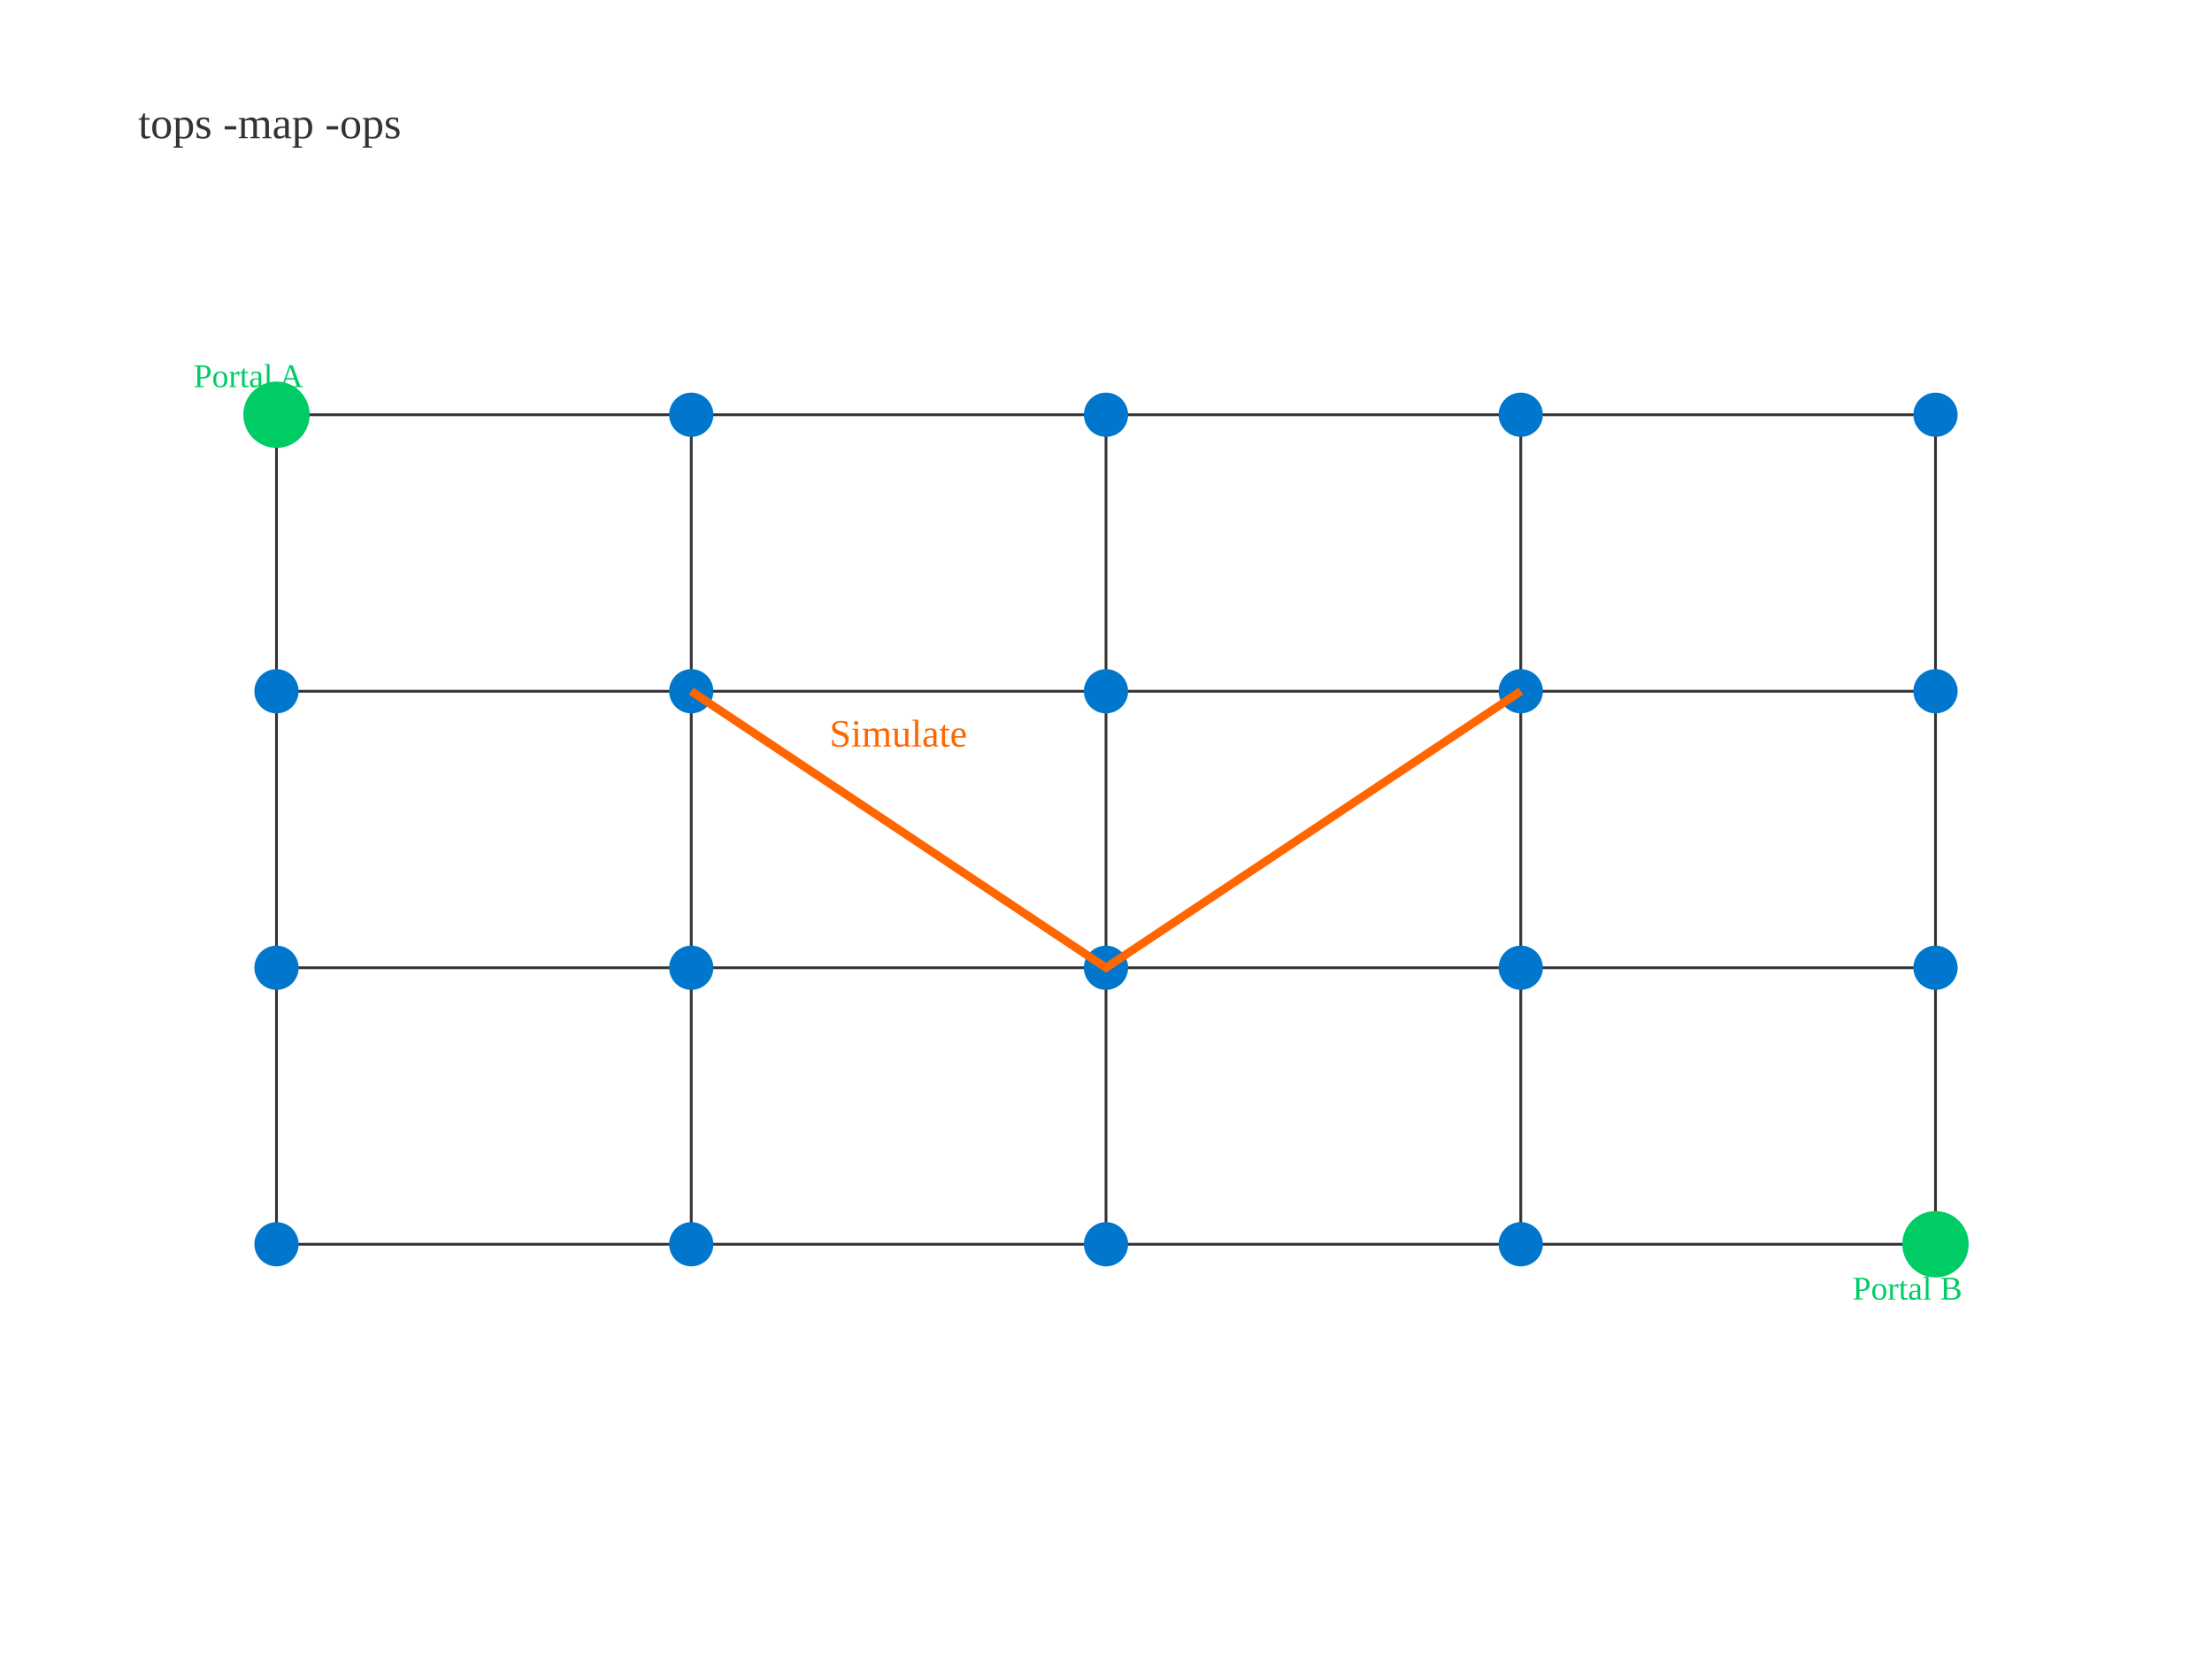
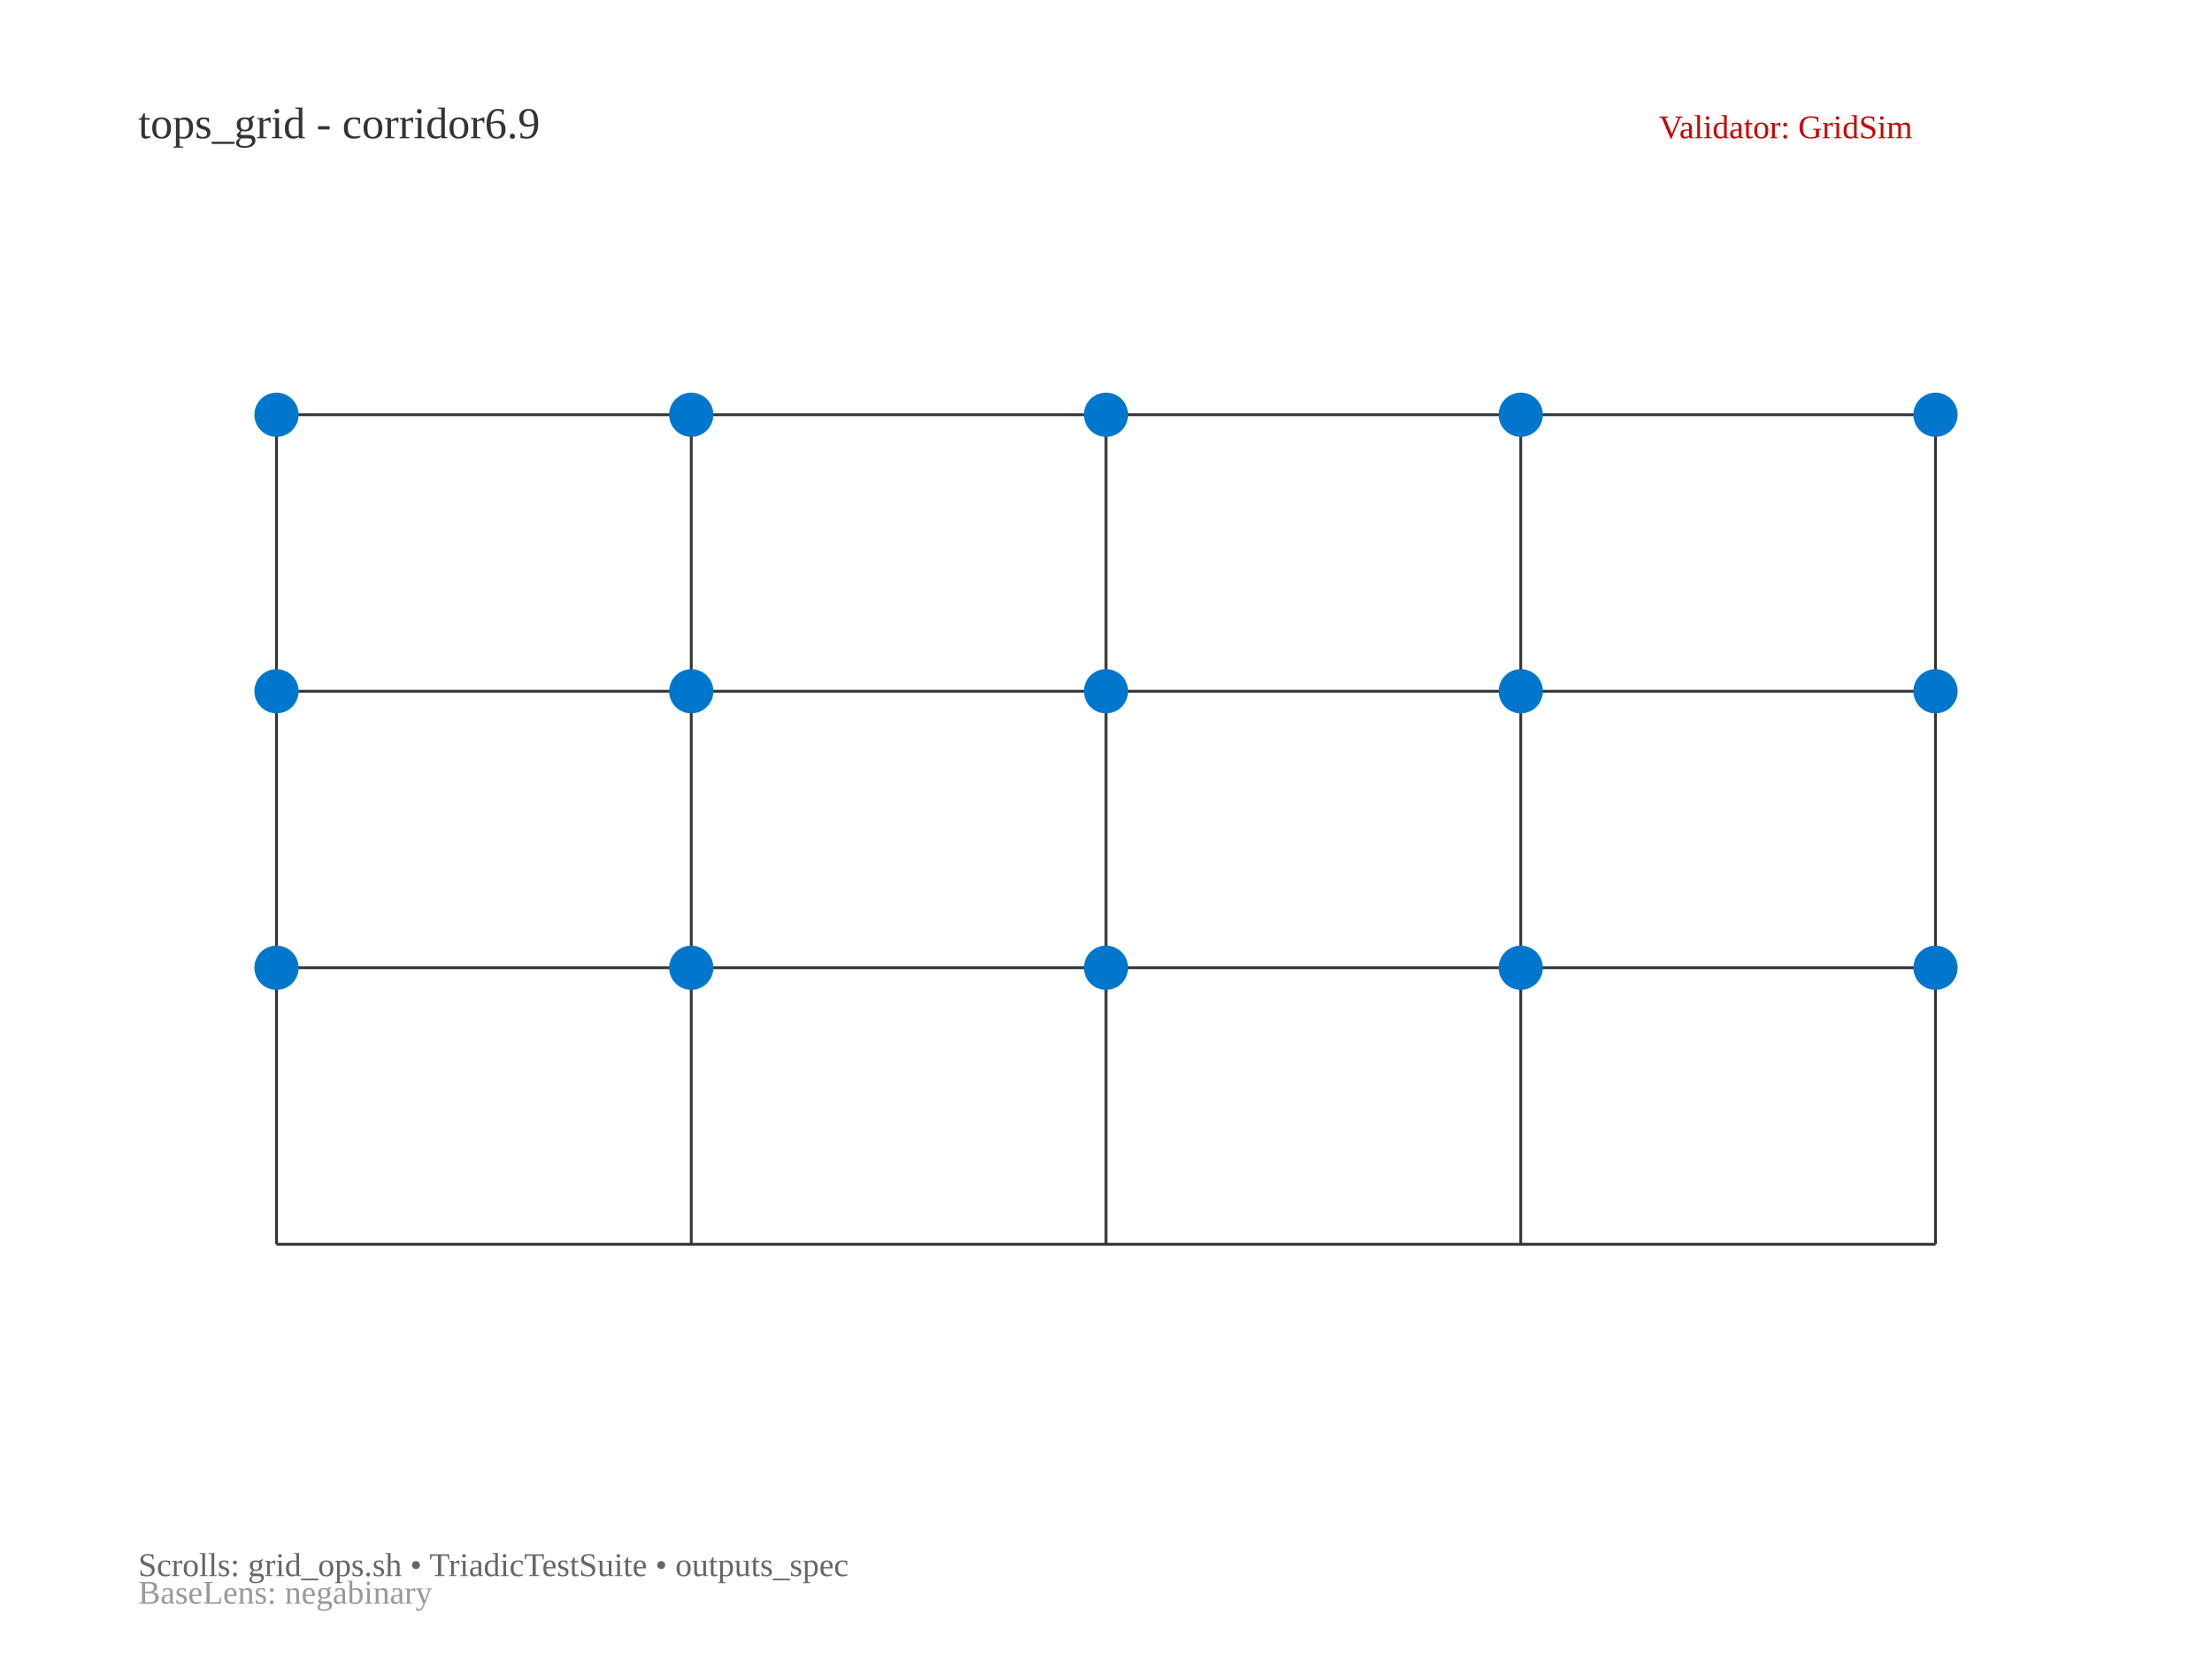
<svg xmlns="http://www.w3.org/2000/svg" width="800" height="600">
  <rect width="100%" height="100%" fill="#ffffff" />
  <g stroke="#333" stroke-width="1">
    <line x1="100" y1="150" x2="700" y2="150" />
    <line x1="100" y1="250" x2="700" y2="250" />
    <line x1="100" y1="350" x2="700" y2="350" />
    <line x1="100" y1="450" x2="700" y2="450" />
    <line x1="100" y1="150" x2="100" y2="450" />
    <line x1="250" y1="150" x2="250" y2="450" />
    <line x1="400" y1="150" x2="400" y2="450" />
    <line x1="550" y1="150" x2="550" y2="450" />
    <line x1="700" y1="150" x2="700" y2="450" />
  </g>
  <g fill="#0077cc">
    <circle cx="100" cy="150" r="8" />
    <circle cx="250" cy="150" r="8" />
    <circle cx="400" cy="150" r="8" />
    <circle cx="550" cy="150" r="8" />
    <circle cx="700" cy="150" r="8" />
    <circle cx="100" cy="250" r="8" />
    <circle cx="250" cy="250" r="8" />
    <circle cx="400" cy="250" r="8" />
    <circle cx="550" cy="250" r="8" />
    <circle cx="700" cy="250" r="8" />
    <circle cx="100" cy="350" r="8" />
    <circle cx="250" cy="350" r="8" />
    <circle cx="400" cy="350" r="8" />
    <circle cx="550" cy="350" r="8" />
    <circle cx="700" cy="350" r="8" />
-     <circle cx="100" cy="450" r="8" />
-     <circle cx="250" cy="450" r="8" />
-     <circle cx="400" cy="450" r="8" />
-     <circle cx="550" cy="450" r="8" />
-     <circle cx="700" cy="450" r="8" />
  </g>
-   <path d="M250 250 L400 350 L550 250" stroke="#ff6600" stroke-width="3" fill="none" />
-   <text x="300" y="270" font-size="14" fill="#ff6600">Simulate</text>
-   <g fill="#00cc66">
-     <circle cx="100" cy="150" r="12" />
-     <circle cx="700" cy="450" r="12" />
-   </g>
-   <text x="70" y="140" font-size="12" fill="#00cc66">Portal A</text>
-   <text x="670" y="470" font-size="12" fill="#00cc66">Portal B</text>
-   <text x="50" y="50" font-size="16" fill="#333">tops -map -ops</text>
+   <text x="50" y="50" font-size="16" fill="#333">tops_grid - corridor6.9</text>
+   <text x="50" y="570" font-size="12" fill="#666">Scrolls: grid_ops.sh • TriadicTestSuite • outputs_spec</text>
+   <text x="50" y="580" font-size="12" fill="#999">BaseLens: negabinary</text>
+   <text x="600" y="50" font-size="12" fill="#cc0000">Validator: GridSim</text>
</svg>
